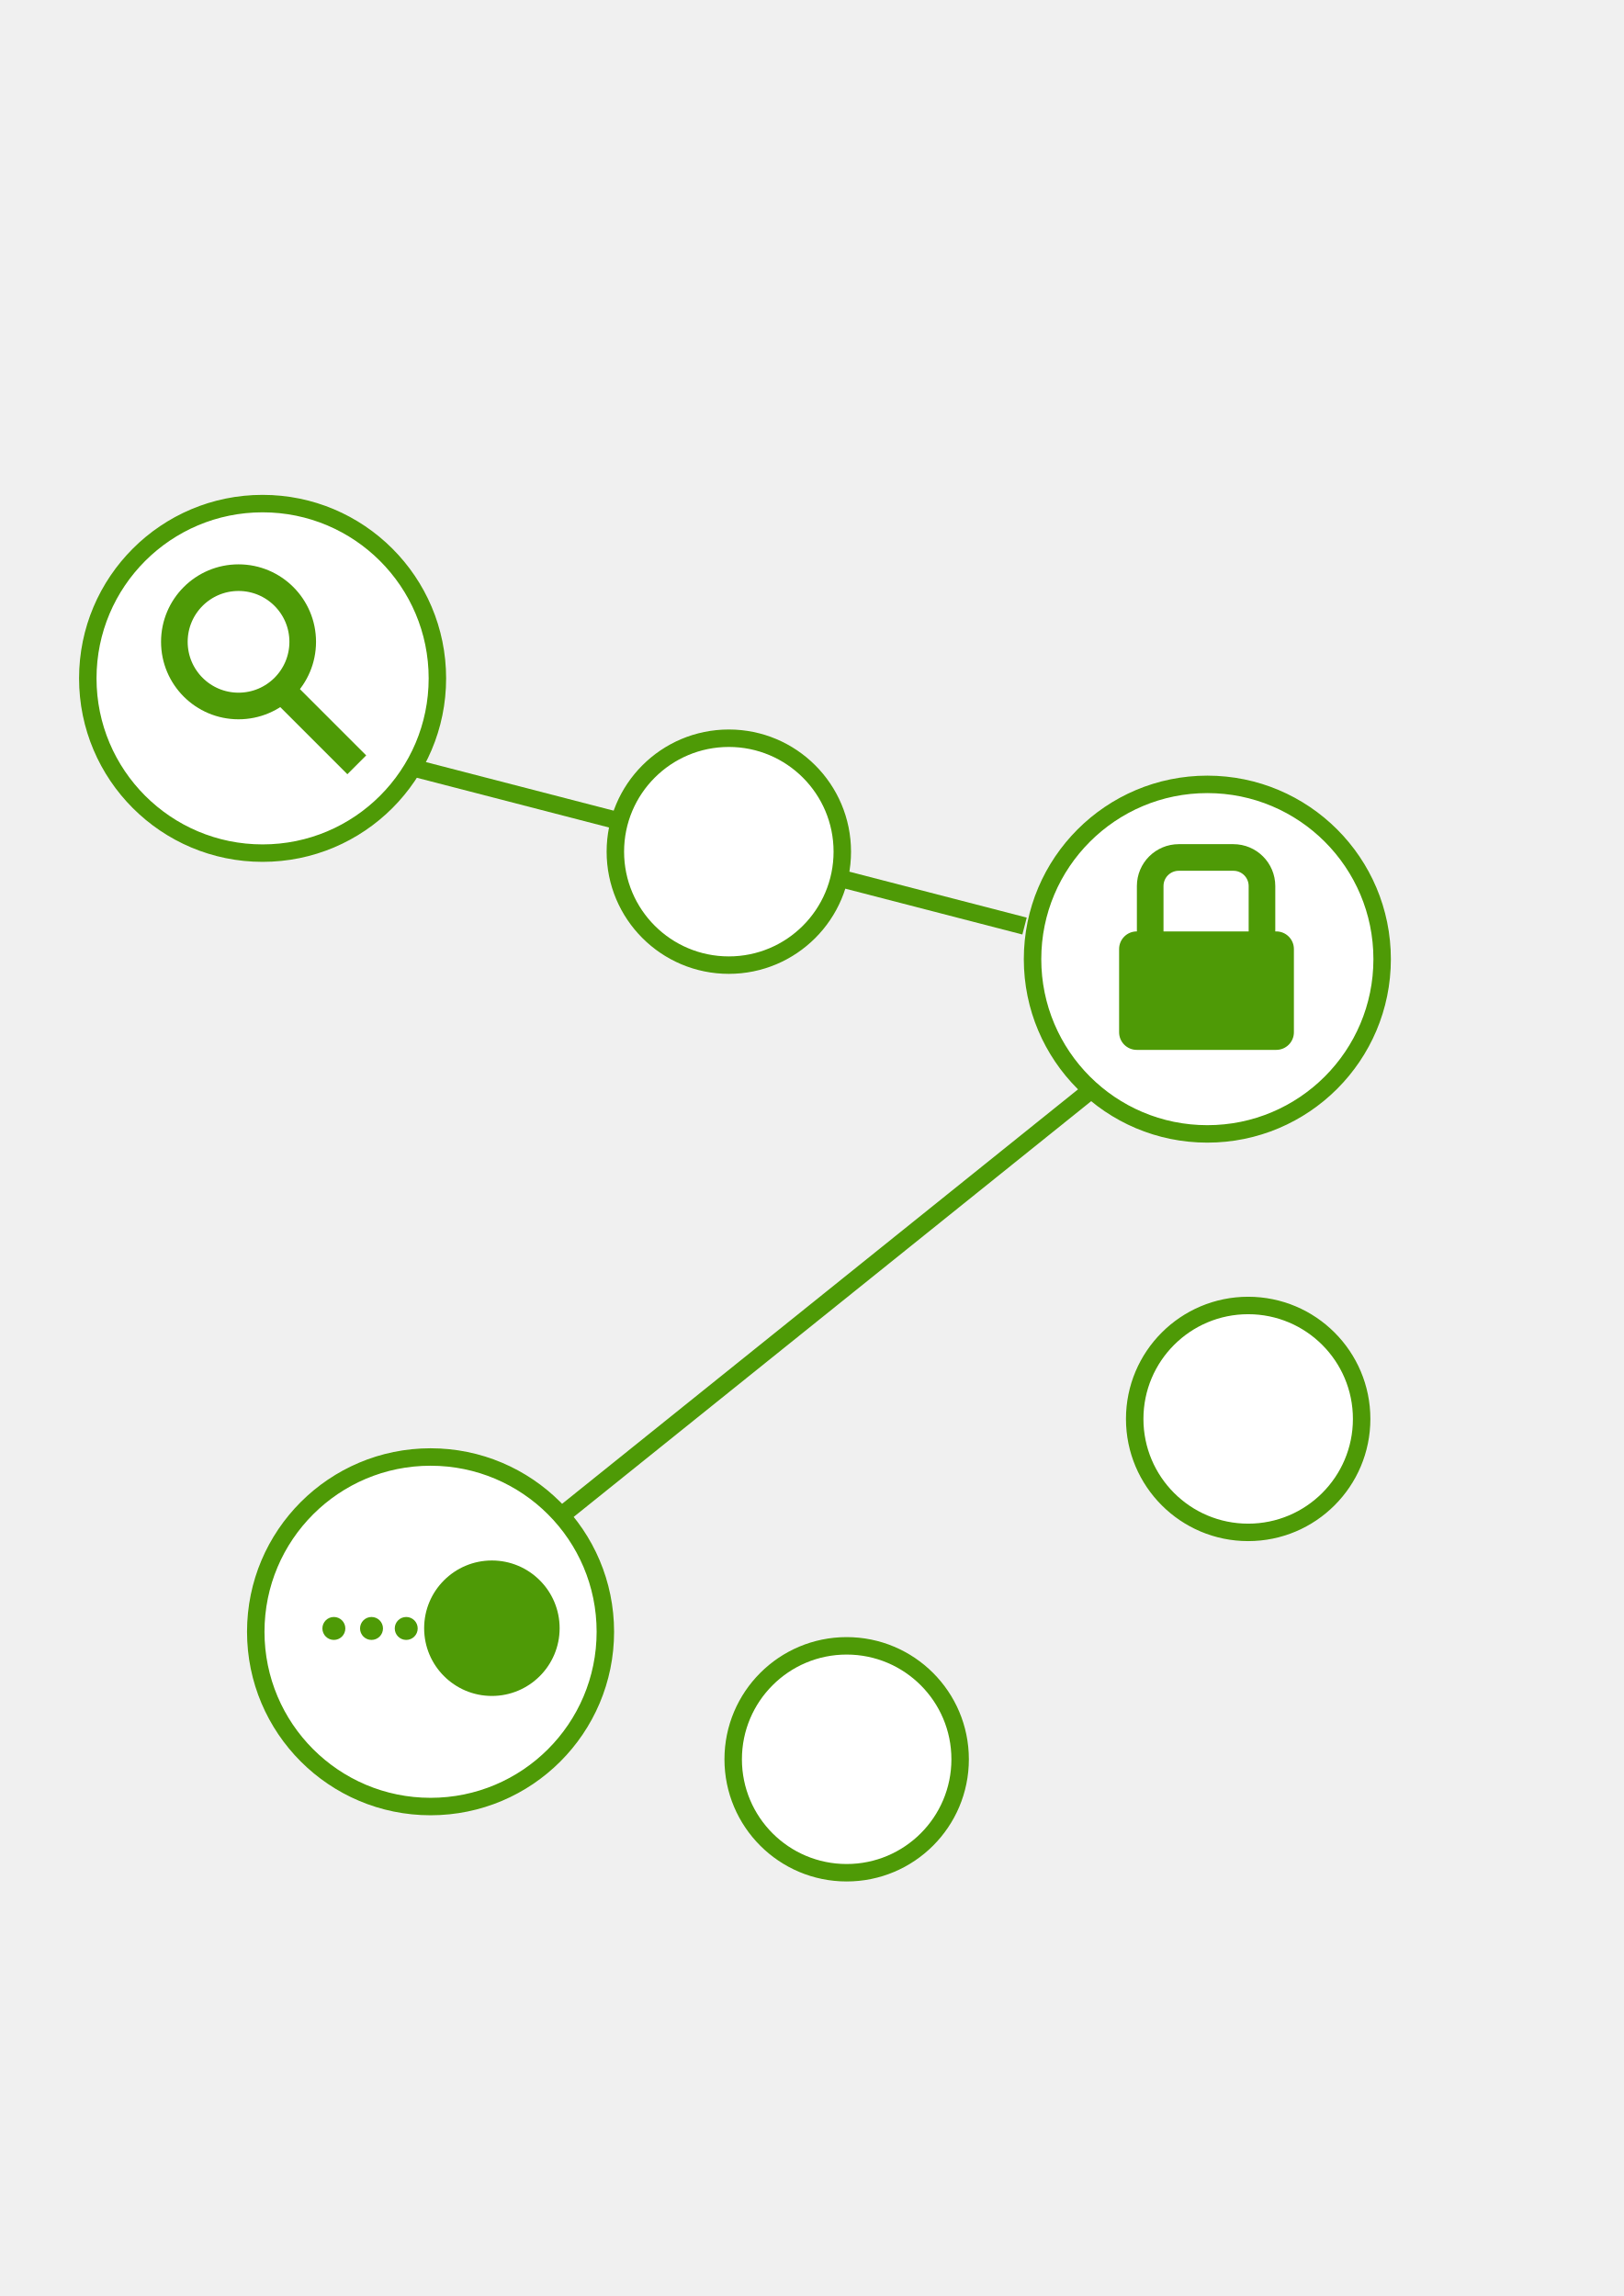
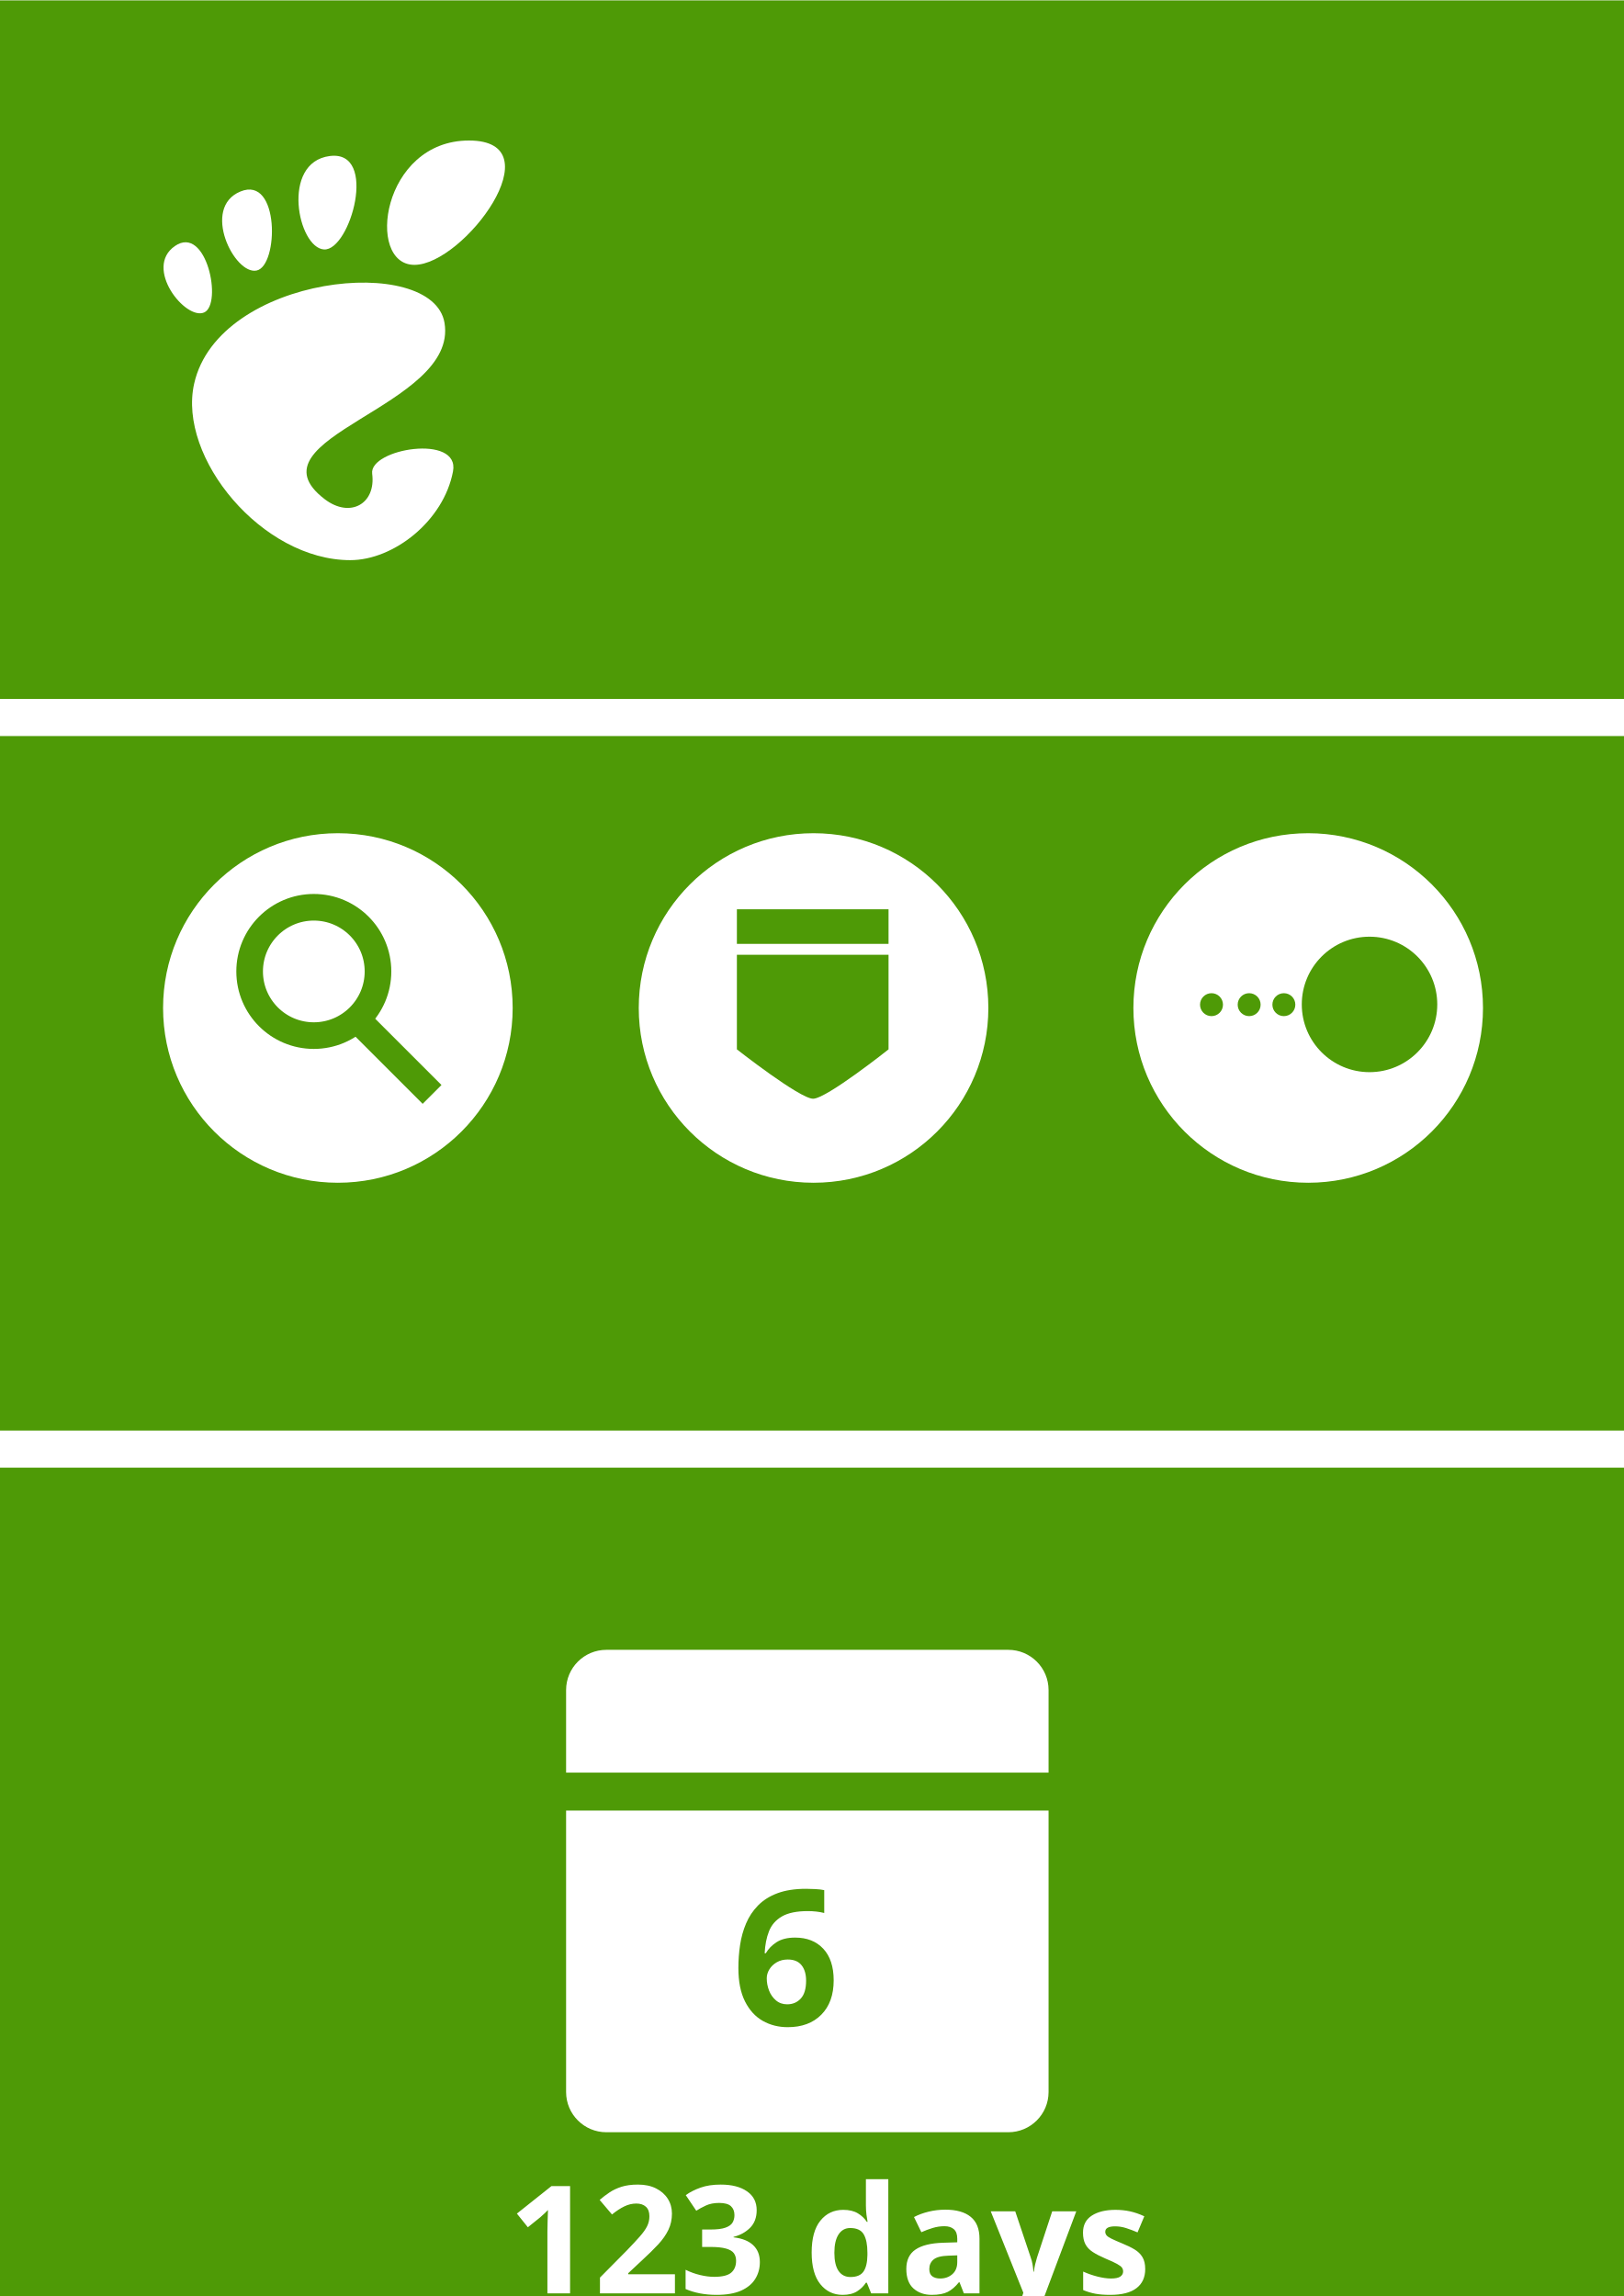
<svg xmlns="http://www.w3.org/2000/svg" width="744.094" height="1052.362" id="svg2" version="1.1">
  <defs id="defs4" />
  <g id="layer1">
    <rect style="fill:#ffffff;fill-opacity:1;stroke:none" id="rect8117" width="741.048" height="1056.418" x="1849.414" y="-2.641" rx="5.428" ry="7.1" />
    <path style="fill:#4e9a06;fill-opacity:1;stroke:none" d="m 1848,0.187 744.583,0 0,531.821 -744.583,0 z" id="rect8067" />
    <path style="fill:#ffffff;fill-opacity:1;stroke:none" id="path6207" d="m 177.787,298.788 a 52.528,52.528 0 1 1 -105.056,0 52.528,52.528 0 1 1 105.056,0 z" transform="matrix(1.525,0,0,1.525,1809.816,-57.28674)" />
    <path transform="matrix(1.525,0,0,1.525,2027.807,-57.28674)" style="fill:#ffffff;fill-opacity:1;stroke:none" id="path6207-0" d="m 177.787,298.788 a 52.528,52.528 0 1 1 -105.056,0 52.528,52.528 0 1 1 105.056,0 z" />
    <path transform="matrix(1.525,0,0,1.525,2254.485,-57.28674)" style="fill:#ffffff;fill-opacity:1;stroke:none" id="path6207-0-1" d="m 177.787,298.788 a 52.528,52.528 0 1 1 -105.056,0 52.528,52.528 0 1 1 105.056,0 z" />
    <path style="fill:none;stroke:#4e9a06;stroke-width:8.741;stroke-linejoin:round;stroke-miterlimit:4;stroke-opacity:1;stroke-dasharray:none" id="path6245" d="m 143.929,291.648 a 21.071,21.071 0 1 1 -42.143,0 21.071,21.071 0 1 1 42.143,0 z" transform="matrix(1.395763,0,0,1.395763,1818.333,-25.45388)" />
    <path style="fill:none;stroke:#4e9a06;stroke-width:12.2;stroke-linecap:butt;stroke-linejoin:miter;stroke-miterlimit:4;stroke-opacity:1;stroke-dasharray:none" d="m 2008.875,402.858 35.129,35.129" id="path7015" />
    <rect style="fill:#4e9a06;fill-opacity:1;stroke:none" id="rect7017" width="80.105" height="54.302" x="2178.389" y="385.657" rx="8.088" ry="8.088" />
    <rect style="fill:none;stroke:#4e9a06;stroke-width:12.2;stroke-miterlimit:4;stroke-opacity:1;stroke-dasharray:none" id="rect7021" width="51.221" height="62.004" x="2192.639" y="351.766" rx="13.094" ry="13.094" />
    <path style="fill:#4e9a06;fill-opacity:1;stroke:none" id="path7027" d="m 622.857,297.719 a 20.357,20.357 0 1 1 -40.714,0 20.357,20.357 0 1 1 40.714,0 z" transform="matrix(1.525,0,0,1.525,1554.798,-57.28674)" />
    <text xml:space="preserve" style="font-size:29.903px;font-style:normal;font-weight:normal;line-height:125%;letter-spacing:0px;word-spacing:0px;fill:#000000;fill-opacity:1;stroke:none;font-family:Sans" x="2010.9" y="742.062" id="text7089">
      <tspan id="tspan7091" x="2010.9" y="742.062">1234</tspan>
      <tspan x="2010.9" y="779.44" id="tspan7119">contributors</tspan>
    </text>
    <rect style="fill:#888a85;fill-opacity:1;stroke:none" id="rect7117" width="77" height="77" x="1924.929" y="712.906" rx="5.303" ry="5.303" />
    <text xml:space="preserve" style="font-size:29.903px;font-style:normal;font-weight:normal;line-height:125%;letter-spacing:0px;word-spacing:0px;fill:#000000;fill-opacity:1;stroke:none;font-family:Sans" x="2333.9" y="621.854" id="text7089-9">
      <tspan id="tspan7091-4" x="2333.9" y="621.854">123456</tspan>
      <tspan x="2333.9" y="659.232" id="tspan7119-4">commits</tspan>
    </text>
    <rect style="fill:#4e9a06;fill-opacity:1;stroke:none" id="rect7117-3" width="77" height="77" x="2247.929" y="592.698" rx="5.303" ry="5.303" />
    <text xml:space="preserve" style="font-size:29.903px;font-style:normal;font-weight:normal;line-height:125%;letter-spacing:0px;word-spacing:0px;fill:#000000;fill-opacity:1;stroke:none;font-family:Sans" x="2010.9" y="622.66" id="text7089-90">
      <tspan id="tspan7091-9" x="2010.9" y="622.66" style="font-size:29.903px;font-style:normal;font-variant:normal;font-weight:900;font-stretch:normal;text-align:start;line-height:125%;writing-mode:lr-tb;text-anchor:start;font-family:Source Sans Pro;-inkscape-font-specification:Source Sans Pro Heavy">123456789</tspan>
      <tspan x="2010.9" y="660.038" id="tspan7119-43" style="font-size:29.903px;font-style:normal;font-variant:normal;font-weight:900;font-stretch:normal;text-align:start;line-height:125%;writing-mode:lr-tb;text-anchor:start;font-family:Source Sans Pro;-inkscape-font-specification:Source Sans Pro Heavy">lines of code</tspan>
    </text>
    <text xml:space="preserve" style="font-size:29.903px;font-style:normal;font-weight:normal;line-height:125%;letter-spacing:0px;word-spacing:0px;fill:#000000;fill-opacity:1;stroke:none;font-family:Sans" x="2333.9" y="741.854" id="text7089-9-9">
      <tspan id="tspan7091-4-9" x="2333.9" y="741.854">123</tspan>
      <tspan x="2333.9" y="779.232" id="tspan7119-4-6">translations</tspan>
    </text>
    <text xml:space="preserve" style="font-size:29.903px;font-style:normal;font-weight:normal;line-height:125%;letter-spacing:0px;word-spacing:0px;fill:#000000;fill-opacity:1;stroke:none;font-family:Sans" x="2010.9" y="861.854" id="text7089-90-3">
      <tspan id="tspan7091-9-9" x="2010.9" y="861.854" style="font-size:29.903px;font-style:normal;font-variant:normal;font-weight:900;font-stretch:normal;text-align:start;line-height:125%;writing-mode:lr-tb;text-anchor:start;font-family:Source Sans Pro;-inkscape-font-specification:Source Sans Pro Heavy">12345</tspan>
      <tspan x="2010.9" y="899.232" id="tspan7119-43-0" style="font-size:29.903px;font-style:normal;font-variant:normal;font-weight:900;font-stretch:normal;text-align:start;line-height:125%;writing-mode:lr-tb;text-anchor:start;font-family:Source Sans Pro;-inkscape-font-specification:Source Sans Pro Heavy">bugs killed</tspan>
    </text>
    <text xml:space="preserve" style="font-size:29.903px;font-style:normal;font-weight:normal;line-height:125%;letter-spacing:0px;word-spacing:0px;fill:#000000;fill-opacity:1;stroke:none;font-family:Sans" x="2333.9" y="861.854" id="text7089-9-9-3">
      <tspan id="tspan7091-4-9-9" x="2333.9" y="861.854">123</tspan>
      <tspan x="2333.9" y="899.232" id="tspan7119-4-6-9">days</tspan>
    </text>
    <rect style="fill:#4e9a06;fill-opacity:1;stroke:none" id="rect7117-3-5-9" width="63.565" height="63.565" x="2254.646" y="834.466" rx="5.303" ry="5.303" />
    <path style="fill:#4e9a06;fill-opacity:1;stroke:none" id="path7292-5" d="m 557.554,296.553 a 3.447,3.447 0 1 1 -6.894,0 3.447,3.447 0 1 1 6.894,0 z" transform="matrix(1.525,0,0,1.525,1556.183,-55.39966)" />
    <path style="fill:#4e9a06;fill-opacity:1;stroke:none" id="path7292-5-8" d="m 557.554,296.553 a 3.447,3.447 0 1 1 -6.894,0 3.447,3.447 0 1 1 6.894,0 z" transform="matrix(1.525,0,0,1.525,1573.436,-55.39966)" />
    <path style="fill:#4e9a06;fill-opacity:1;stroke:none" id="path7292-5-8-1" d="m 557.554,296.553 a 3.447,3.447 0 1 1 -6.894,0 3.447,3.447 0 1 1 6.894,0 z" transform="matrix(1.525,0,0,1.525,1589.342,-55.39966)" />
    <path style="fill:none;stroke:#000000;stroke-width:10;stroke-linecap:round;stroke-linejoin:miter;stroke-miterlimit:4;stroke-opacity:1;stroke-dasharray:none" d="m 1838.7,1093.71 761.5,0" id="path7348" />
    <path style="fill:#ffffff;fill-opacity:1;stroke:#000000;stroke-width:14.228;stroke-miterlimit:4;stroke-opacity:1;stroke-dasharray:none" id="path7350" d="m 107.127,984.215 a 15.468,15.468 0 1 1 -30.936,0 15.468,15.468 0 1 1 30.936,0 z" transform="matrix(0.7028572,0,0,0.7028572,1860.435,401.8006)" />
    <path style="fill:#ffffff;fill-opacity:1;stroke:#000000;stroke-width:14.228;stroke-miterlimit:4;stroke-opacity:1;stroke-dasharray:none" id="path7350-6-6" d="m 107.127,984.215 a 15.468,15.468 0 1 1 -30.936,0 15.468,15.468 0 1 1 30.936,0 z" transform="matrix(0.7028572,0,0,0.7028572,1989.024,401.8006)" />
    <path style="fill:#ffffff;fill-opacity:1;stroke:#000000;stroke-width:14.228;stroke-miterlimit:4;stroke-opacity:1;stroke-dasharray:none" id="path7350-6-6-4" d="m 107.127,984.215 a 15.468,15.468 0 1 1 -30.936,0 15.468,15.468 0 1 1 30.936,0 z" transform="matrix(0.7028572,0,0,0.7028572,2069.024,401.8006)" />
    <path style="fill:#ffffff;fill-opacity:1;stroke:#000000;stroke-width:14.228;stroke-miterlimit:4;stroke-opacity:1;stroke-dasharray:none" id="path7350-6-6-4-4" d="m 107.127,984.215 a 15.468,15.468 0 1 1 -30.936,0 15.468,15.468 0 1 1 30.936,0 z" transform="matrix(0.7028572,0,0,0.7028572,2209.024,401.8006)" />
    <path style="fill:#ffffff;fill-opacity:1;stroke:#000000;stroke-width:14.228;stroke-miterlimit:4;stroke-opacity:1;stroke-dasharray:none" id="path7350-6-6-4-4-5" d="m 107.127,984.215 a 15.468,15.468 0 1 1 -30.936,0 15.468,15.468 0 1 1 30.936,0 z" transform="matrix(0.7028572,0,0,0.7028572,2329.024,401.8006)" />
    <path style="fill:#ffffff;fill-opacity:1;stroke:#000000;stroke-width:14.228;stroke-miterlimit:4;stroke-opacity:1;stroke-dasharray:none" id="path7350-6-6-4-4-5-2" d="m 107.127,984.215 a 15.468,15.468 0 1 1 -30.936,0 15.468,15.468 0 1 1 30.936,0 z" transform="matrix(0.7028572,0,0,0.7028572,2429.024,401.8006)" />
    <text xml:space="preserve" style="font-size:8.022px;font-style:normal;font-weight:normal;line-height:125%;letter-spacing:0px;word-spacing:0px;fill:#000000;fill-opacity:1;stroke:none;font-family:Sans" x="1915.438" y="1121.681" id="text7485">
      <tspan id="tspan7487" x="1915.438" y="1121.681">date</tspan>
    </text>
    <text xml:space="preserve" style="font-size:8.022px;font-style:normal;font-weight:normal;line-height:125%;letter-spacing:0px;word-spacing:0px;fill:#000000;fill-opacity:1;stroke:none;font-family:Sans" x="2043.438" y="1121.681" id="text7485-8">
      <tspan id="tspan7487-7" x="2043.438" y="1121.681">date</tspan>
    </text>
    <text xml:space="preserve" style="font-size:8.022px;font-style:normal;font-weight:normal;line-height:125%;letter-spacing:0px;word-spacing:0px;fill:#000000;fill-opacity:1;stroke:none;font-family:Sans" x="2123.438" y="1121.681" id="text7485-8-2">
      <tspan id="tspan7487-7-9" x="2123.438" y="1121.681">date</tspan>
    </text>
    <text xml:space="preserve" style="font-size:8.022px;font-style:normal;font-weight:normal;line-height:125%;letter-spacing:0px;word-spacing:0px;fill:#000000;fill-opacity:1;stroke:none;font-family:Sans" x="2263.438" y="1121.681" id="text7485-8-2-9">
      <tspan id="tspan7487-7-9-7" x="2263.438" y="1121.681">date</tspan>
    </text>
    <text xml:space="preserve" style="font-size:8.022px;font-style:normal;font-weight:normal;line-height:125%;letter-spacing:0px;word-spacing:0px;fill:#000000;fill-opacity:1;stroke:none;font-family:Sans" x="2383.438" y="1121.681" id="text7485-8-2-9-7">
      <tspan id="tspan7487-7-9-7-3" x="2383.438" y="1121.681">date</tspan>
    </text>
    <text xml:space="preserve" style="font-size:8.022px;font-style:normal;font-weight:normal;line-height:125%;letter-spacing:0px;word-spacing:0px;fill:#000000;fill-opacity:1;stroke:none;font-family:Sans" x="2483.438" y="1121.681" id="text7485-8-2-9-7-0">
      <tspan id="tspan7487-7-9-7-3-0" x="2483.438" y="1121.681">date</tspan>
    </text>
    <path style="fill:#4e9a06;fill-opacity:1;stroke:#4e9a06;stroke-width:10;stroke-linecap:round;stroke-linejoin:miter;stroke-miterlimit:4;stroke-opacity:1;stroke-dasharray:none" d="m 1930.083,603.254 66.334,0" id="path7923" />
    <path style="fill:#4e9a06;fill-opacity:1;stroke:#4e9a06;stroke-width:10;stroke-linecap:round;stroke-linejoin:miter;stroke-miterlimit:4;stroke-opacity:1;stroke-dasharray:none" d="m 1930.083,621.004 66.334,0" id="path7923-1" />
    <path style="fill:#4e9a06;fill-opacity:1;stroke:#4e9a06;stroke-width:10;stroke-linecap:round;stroke-linejoin:miter;stroke-miterlimit:4;stroke-opacity:1;stroke-dasharray:none" d="m 1930.083,640.254 66.334,0" id="path7923-1-2" />
    <path style="fill:#4e9a06;fill-opacity:1;stroke:#4e9a06;stroke-width:10;stroke-linecap:round;stroke-linejoin:miter;stroke-miterlimit:4;stroke-opacity:1;stroke-dasharray:none" d="m 1930.083,660.004 66.334,0" id="path7923-1-2-0" />
    <path style="fill:#4e9a06;fill-opacity:1;stroke:none" id="path7979" d="m 134.704,717.439 a 15.556,25.171 0 1 1 -31.113,0 15.556,25.171 0 1 1 31.113,0 z" transform="matrix(1,0,0,0.7857143,1843.05,308.0729)" />
    <path style="fill:none;stroke:#4e9a06;stroke-width:3;stroke-linecap:round;stroke-linejoin:miter;stroke-miterlimit:4;stroke-opacity:1;stroke-dasharray:none" d="m 1940.808,870.292 42.603,0" id="path7981" />
    <path style="fill:none;stroke:#4e9a06;stroke-width:3;stroke-linecap:round;stroke-linejoin:miter;stroke-miterlimit:4;stroke-opacity:1;stroke-dasharray:none" d="m 1943.909,888.492 36.401,-36.401" id="path7981-8" />
    <path style="fill:none;stroke:#555753;stroke-width:3;stroke-linecap:round;stroke-linejoin:miter;stroke-miterlimit:4;stroke-opacity:1;stroke-dasharray:none" d="m 1943.909,852.092 36.401,36.401" id="path7981-8-7" />
    <path style="fill:none;stroke:#4e9a06;stroke-width:8.818;stroke-linecap:round;stroke-linejoin:round;stroke-miterlimit:4;stroke-opacity:1;stroke-dasharray:none;stroke-dashoffset:0" id="path8037" d="m 149.25,717.112 a 33.25,33.25 0 1 1 -66.5,0 33.25,33.25 0 1 1 66.5,0 z" transform="matrix(1.020677,0,0,1.020677,1845.039,139.071)" />
    <path style="fill:none;stroke:#4e9a06;stroke-width:8;stroke-linecap:butt;stroke-linejoin:miter;stroke-miterlimit:4;stroke-opacity:1;stroke-dasharray:none" d="M 1940.277,845.897 1987.3,892.919" id="path8039" />
    <path style="fill:none;stroke:#ffffff;stroke-width:5;stroke-linecap:butt;stroke-linejoin:miter;stroke-miterlimit:4;stroke-opacity:1;stroke-dasharray:none" d="m 2244.51,853.145 83.792,0" id="path8061" />
    <text xml:space="preserve" style="font-size:24.911px;font-style:normal;font-weight:normal;line-height:125%;letter-spacing:0px;word-spacing:0px;fill:#ffffff;fill-opacity:1;stroke:none;font-family:Sans" x="2276.474" y="883.941" id="text8063">
      <tspan id="tspan8065" x="2276.474" y="883.941" style="font-weight:bold;fill:#ffffff;fill-opacity:1;-inkscape-font-specification:Sans Bold">6</tspan>
    </text>
    <flowRoot xml:space="preserve" id="flowRoot6199" style="font-size:40px;font-style:normal;font-weight:normal;line-height:125%;letter-spacing:0px;word-spacing:0px;fill:#ffffff;fill-opacity:1;stroke:none;font-family:Sans" transform="matrix(2.4236,0,0,2.4236,1766.225,-80.23202)">
      <flowRegion id="flowRegion6201">
        <rect id="rect6203" width="271.731" height="172.736" x="63.64" y="51.301" style="fill:#ffffff;fill-opacity:1" />
      </flowRegion>
      <flowPara id="flowPara6205" style="font-size:40px;font-style:normal;font-variant:normal;font-weight:900;font-stretch:normal;text-align:start;line-height:125%;writing-mode:lr-tb;text-anchor:start;fill:#ffffff;fill-opacity:1;font-family:Source Sans Pro;-inkscape-font-specification:Source Sans Pro Heavy">GNOME 3.8</flowPara>
      <flowPara style="font-size:40px;font-style:normal;font-variant:normal;font-weight:900;font-stretch:normal;text-align:start;line-height:125%;writing-mode:lr-tb;text-anchor:start;fill:#ffffff;fill-opacity:1;font-family:Source Sans Pro;-inkscape-font-specification:Source Sans Pro Heavy" id="flowPara8089">in numbers</flowPara>
    </flowRoot>
    <rect style="fill:#4e9a06;fill-opacity:1;stroke:none" id="rect8079" width="69.25" height="53.233" x="2252.25" y="714.809" rx="5.75" ry="5.75" />
    <path style="fill:#4e9a06;fill-opacity:1;stroke:none" d="m 2307.872,766.059 0,18.639 -24.25,-19.25 z" id="path8081" />
    <path style="fill:none;stroke:#ffffff;stroke-width:5;stroke-linecap:butt;stroke-linejoin:miter;stroke-miterlimit:4;stroke-opacity:1;stroke-dasharray:none" d="m 2239.737,630.406 92.277,0" id="path8085" />
    <path style="fill:#4e9a06;fill-opacity:1;stroke:#ffffff;stroke-width:5;stroke-linecap:round;stroke-linejoin:round;stroke-miterlimit:4;stroke-opacity:1;stroke-dasharray:none;stroke-dashoffset:0" id="path8087" d="m 452.725,478.545 a 10.253,10.253 0 1 1 -20.506,0 10.253,10.253 0 1 1 20.506,0 z" transform="translate(1844.995,152.5682)" />
-     <path style="fill:#ffffff;fill-opacity:1;stroke:#4e9a06;stroke-width:5.246;stroke-miterlimit:4;stroke-dasharray:none" id="path6207-7" d="m 177.787,298.788 a 52.528,52.528 0 1 1 -105.056,0 52.528,52.528 0 1 1 105.056,0 z" transform="matrix(1.525,0,0,1.525,-70.68205,-144.7281)" />
-     <path transform="matrix(1.525,0,0,1.525,362.2693,-16.03466)" style="fill:#ffffff;fill-opacity:1;stroke:#4e9a06;stroke-width:5.246;stroke-miterlimit:4;stroke-dasharray:none" id="path6207-0-7" d="m 177.787,298.788 a 52.528,52.528 0 1 1 -105.056,0 52.528,52.528 0 1 1 105.056,0 z" />
-     <path transform="matrix(1.525,0,0,1.525,6.291646,292.2639)" style="fill:#ffffff;fill-opacity:1;stroke:#4e9a06;stroke-width:5.246;stroke-miterlimit:4;stroke-dasharray:none" id="path6207-0-1-3" d="m 177.787,298.788 a 52.528,52.528 0 1 1 -105.056,0 52.528,52.528 0 1 1 105.056,0 z" />
-     <path style="fill:none;stroke:#4e9a06;stroke-width:8.741;stroke-linejoin:round;stroke-miterlimit:4;stroke-opacity:1;stroke-dasharray:none" id="path6245-7" d="m 143.929,291.648 a 21.071,21.071 0 1 1 -42.143,0 21.071,21.071 0 1 1 42.143,0 z" transform="matrix(1.395763,0,0,1.395763,-62.16495,-112.8952)" />
-     <path style="fill:none;stroke:#4e9a06;stroke-width:12.2;stroke-linecap:butt;stroke-linejoin:miter;stroke-miterlimit:4;stroke-opacity:1;stroke-dasharray:none" d="m 128.377,315.417 35.129,35.129" id="path7015-6" />
-     <rect style="fill:#4e9a06;fill-opacity:1;stroke:none" id="rect7017-7" width="80.105" height="54.302" x="512.852" y="426.909" rx="8.088" ry="8.088" />
-     <rect style="fill:none;stroke:#4e9a06;stroke-width:12.2;stroke-miterlimit:4;stroke-opacity:1;stroke-dasharray:none" id="rect7021-7" width="51.221" height="62.004" x="527.101" y="393.018" rx="13.094" ry="13.094" />
-     <path style="fill:#4e9a06;fill-opacity:1;stroke:none" id="path7027-8" d="m 622.857,297.719 a 20.357,20.357 0 1 1 -40.714,0 20.357,20.357 0 1 1 40.714,0 z" transform="matrix(1.525,0,0,1.525,-693.3956,292.2639)" />
-     <path style="fill:#4e9a06;fill-opacity:1;stroke:none" id="path7292-5-6" d="m 557.554,296.553 a 3.447,3.447 0 1 1 -6.894,0 3.447,3.447 0 1 1 6.894,0 z" transform="matrix(1.525,0,0,1.525,-692.0108,294.151)" />
-     <path style="fill:#4e9a06;fill-opacity:1;stroke:none" id="path7292-5-8-0" d="m 557.554,296.553 a 3.447,3.447 0 1 1 -6.894,0 3.447,3.447 0 1 1 6.894,0 z" transform="matrix(1.525,0,0,1.525,-674.7574,294.151)" />
-     <path style="fill:#4e9a06;fill-opacity:1;stroke:none" id="path7292-5-8-1-8" d="m 557.554,296.553 a 3.447,3.447 0 1 1 -6.894,0 3.447,3.447 0 1 1 6.894,0 z" transform="matrix(1.525,0,0,1.525,-658.8519,294.151)" />
-     <path style="fill:none;stroke:#4e9a06;stroke-width:8;stroke-linecap:butt;stroke-linejoin:miter;stroke-opacity:1;stroke-miterlimit:4;stroke-dasharray:none" d="M 190.919,352.326 469.519,424.451" id="path8167" />
-     <path style="fill:none;stroke:#4e9a06;stroke-width:8;stroke-linecap:butt;stroke-linejoin:miter;stroke-opacity:1;stroke-miterlimit:4;stroke-dasharray:none" d="M 502.046,497.99 257.387,694.566" id="path8169" />
-     <path style="fill:#ffffff;fill-opacity:1;stroke:#4e9a06;stroke-width:8;stroke-linecap:round;stroke-linejoin:round;stroke-miterlimit:4;stroke-opacity:1;stroke-dasharray:none;stroke-dashoffset:0" id="path8171" d="m 386,390.362 a 52,52 0 1 1 -104,0 52,52 0 1 1 104,0 z" />
-     <path transform="translate(238,260)" style="fill:#ffffff;fill-opacity:1;stroke:#4e9a06;stroke-width:8;stroke-linecap:round;stroke-linejoin:round;stroke-miterlimit:4;stroke-opacity:1;stroke-dasharray:none;stroke-dashoffset:0" id="path8171-1" d="m 386,390.362 a 52,52 0 1 1 -104,0 52,52 0 1 1 104,0 z" />
-     <path transform="translate(54,416)" style="fill:#ffffff;fill-opacity:1;stroke:#4e9a06;stroke-width:8;stroke-linecap:round;stroke-linejoin:round;stroke-miterlimit:4;stroke-opacity:1;stroke-dasharray:none;stroke-dashoffset:0" id="path8171-1-0" d="m 386,390.362 a 52,52 0 1 1 -104,0 52,52 0 1 1 104,0 z" />
+     <path style="fill:#ffffff;fill-opacity:1;stroke:#4e9a06;stroke-width:5.246;stroke-miterlimit:4;stroke-dasharray:none" id="path6207-7" d="m 177.787,298.788 a 52.528,52.528 0 1 1 -105.056,0 52.528,52.528 0 1 1 105.056,0 z" transform="matrix(1.525,0,0,1.525,-1258.621,-144.7281)" />
+     <path transform="matrix(1.525,0,0,1.525,-825.6701,-16.03466)" style="fill:#ffffff;fill-opacity:1;stroke:#4e9a06;stroke-width:5.246;stroke-miterlimit:4;stroke-dasharray:none" id="path6207-0-7" d="m 177.787,298.788 a 52.528,52.528 0 1 1 -105.056,0 52.528,52.528 0 1 1 105.056,0 z" />
+     <path transform="matrix(1.525,0,0,1.525,-1181.648,292.2639)" style="fill:#ffffff;fill-opacity:1;stroke:#4e9a06;stroke-width:5.246;stroke-miterlimit:4;stroke-dasharray:none" id="path6207-0-1-3" d="m 177.787,298.788 a 52.528,52.528 0 1 1 -105.056,0 52.528,52.528 0 1 1 105.056,0 z" />
+     <path style="fill:none;stroke:#4e9a06;stroke-width:8.741;stroke-linejoin:round;stroke-miterlimit:4;stroke-opacity:1;stroke-dasharray:none" id="path6245-7" d="m 143.929,291.648 a 21.071,21.071 0 1 1 -42.143,0 21.071,21.071 0 1 1 42.143,0 z" transform="matrix(1.395763,0,0,1.395763,-1250.104,-112.8952)" />
+     <path style="fill:none;stroke:#4e9a06;stroke-width:12.2;stroke-linecap:butt;stroke-linejoin:miter;stroke-miterlimit:4;stroke-opacity:1;stroke-dasharray:none" d="m -1059.562,315.417 35.129,35.129" id="path7015-6" />
+     <rect style="fill:#4e9a06;fill-opacity:1;stroke:none" id="rect7017-7" width="80.105" height="54.302" x="-675.088" y="426.909" rx="8.088" ry="8.088" />
+     <rect style="fill:none;stroke:#4e9a06;stroke-width:12.2;stroke-miterlimit:4;stroke-opacity:1;stroke-dasharray:none" id="rect7021-7" width="51.221" height="62.004" x="-660.839" y="393.018" rx="13.094" ry="13.094" />
+     <path style="fill:#4e9a06;fill-opacity:1;stroke:none" id="path7027-8" d="m 622.857,297.719 a 20.357,20.357 0 1 1 -40.714,0 20.357,20.357 0 1 1 40.714,0 z" transform="matrix(1.525,0,0,1.525,-1881.335,292.2639)" />
+     <path style="fill:#4e9a06;fill-opacity:1;stroke:none" id="path7292-5-6" d="m 557.554,296.553 a 3.447,3.447 0 1 1 -6.894,0 3.447,3.447 0 1 1 6.894,0 z" transform="matrix(1.525,0,0,1.525,-1879.95,294.151)" />
+     <path style="fill:#4e9a06;fill-opacity:1;stroke:none" id="path7292-5-8-0" d="m 557.554,296.553 a 3.447,3.447 0 1 1 -6.894,0 3.447,3.447 0 1 1 6.894,0 z" transform="matrix(1.525,0,0,1.525,-1862.697,294.151)" />
+     <path style="fill:#4e9a06;fill-opacity:1;stroke:none" id="path7292-5-8-1-8" d="m 557.554,296.553 a 3.447,3.447 0 1 1 -6.894,0 3.447,3.447 0 1 1 6.894,0 z" transform="matrix(1.525,0,0,1.525,-1846.791,294.151)" />
+     <path style="fill:none;stroke:#4e9a06;stroke-width:8;stroke-linecap:butt;stroke-linejoin:miter;stroke-miterlimit:4;stroke-opacity:1;stroke-dasharray:none" d="m -997.021,352.326 278.6,72.125" id="path8167" />
+     <path style="fill:none;stroke:#4e9a06;stroke-width:8;stroke-linecap:butt;stroke-linejoin:miter;stroke-miterlimit:4;stroke-opacity:1;stroke-dasharray:none" d="M -685.894,497.99 -930.553,694.566" id="path8169" />
+     <path style="fill:#ffffff;fill-opacity:1;stroke:#4e9a06;stroke-width:8;stroke-linecap:round;stroke-linejoin:round;stroke-miterlimit:4;stroke-opacity:1;stroke-dasharray:none;stroke-dashoffset:0" id="path8171" d="m 386,390.362 a 52,52 0 1 1 -104,0 52,52 0 1 1 104,0 z" transform="translate(-1187.939,0)" />
+     <path transform="translate(-949.9394,260)" style="fill:#ffffff;fill-opacity:1;stroke:#4e9a06;stroke-width:8;stroke-linecap:round;stroke-linejoin:round;stroke-miterlimit:4;stroke-opacity:1;stroke-dasharray:none;stroke-dashoffset:0" id="path8171-1" d="m 386,390.362 a 52,52 0 1 1 -104,0 52,52 0 1 1 104,0 z" />
+     <path transform="translate(-1133.939,416)" style="fill:#ffffff;fill-opacity:1;stroke:#4e9a06;stroke-width:8;stroke-linecap:round;stroke-linejoin:round;stroke-miterlimit:4;stroke-opacity:1;stroke-dasharray:none;stroke-dashoffset:0" id="path8171-1-0" d="m 386,390.362 a 52,52 0 1 1 -104,0 52,52 0 1 1 104,0 z" />
+     <path style="fill:#4e9a06;fill-opacity:1;stroke:none" d="m -1.0021105e-6,0.187 745.584,0 0,2769.642 -745.584,0 z" id="rect8067-7" />
+     <path style="fill:#ffffff;fill-opacity:1;stroke:none" id="path6207-9" d="m 177.787,298.788 a 52.528,52.528 0 1 1 -105.056,0 52.528,52.528 0 1 1 105.056,0 z" transform="matrix(1.525,0,0,1.525,-36.1838,6.35286)" />
+     <path transform="matrix(1.525,0,0,1.525,181.8071,6.35286)" style="fill:#ffffff;fill-opacity:1;stroke:none" id="path6207-0-5" d="m 177.787,298.788 a 52.528,52.528 0 1 1 -105.056,0 52.528,52.528 0 1 1 105.056,0 z" />
+     <path transform="matrix(1.525,0,0,1.525,408.4854,6.35286)" style="fill:#ffffff;fill-opacity:1;stroke:none" id="path6207-0-1-9" d="m 177.787,298.788 a 52.528,52.528 0 1 1 -105.056,0 52.528,52.528 0 1 1 105.056,0 z" />
+     <path style="fill:none;stroke:#4e9a06;stroke-width:8.741;stroke-linejoin:round;stroke-miterlimit:4;stroke-opacity:1;stroke-dasharray:none" id="path6245-9" d="m 143.929,291.648 a 21.071,21.071 0 1 1 -42.143,0 21.071,21.071 0 1 1 42.143,0 z" transform="matrix(1.395763,0,0,1.395763,-27.6667,38.18572)" />
+     <path style="fill:none;stroke:#4e9a06;stroke-width:12.2;stroke-linecap:butt;stroke-linejoin:miter;stroke-miterlimit:4;stroke-opacity:1;stroke-dasharray:none" d="m 162.875,466.498 35.129,35.129" id="path7015-2" />
+     <path style="fill:#4e9a06;fill-opacity:1;stroke:none" d="m 337.693,416.769 69.499,0 0,64.201 c 0,0 -28.459,22.627 -34.573,22.627 -6.114,0 -34.926,-22.627 -34.926,-22.627 z" id="rect7017-71" />
+     <path style="fill:#4e9a06;fill-opacity:1;stroke:none" id="path7027-2" d="m 622.857,297.719 a 20.357,20.357 0 1 1 -40.714,0 20.357,20.357 0 1 1 40.714,0 z" transform="matrix(1.525,0,0,1.525,-291.2018,6.35286)" />
+     <path style="fill:#4e9a06;fill-opacity:1;stroke:none" id="path7292-5-0" d="m 557.554,296.553 a 3.447,3.447 0 1 1 -6.894,0 3.447,3.447 0 1 1 6.894,0 z" transform="matrix(1.525,0,0,1.525,-289.817,8.23994)" />
+     <path style="fill:#4e9a06;fill-opacity:1;stroke:none" id="path7292-5-8-2" d="m 557.554,296.553 a 3.447,3.447 0 1 1 -6.894,0 3.447,3.447 0 1 1 6.894,0 z" transform="matrix(1.525,0,0,1.525,-272.5636,8.23994)" />
+     <path style="fill:#4e9a06;fill-opacity:1;stroke:none" id="path7292-5-8-1-5" d="m 557.554,296.553 a 3.447,3.447 0 1 1 -6.894,0 3.447,3.447 0 1 1 6.894,0 z" transform="matrix(1.525,0,0,1.525,-256.6581,8.23994)" />
+     <flowRoot xml:space="preserve" id="flowRoot6199-3" style="font-size:40px;font-style:normal;font-weight:normal;line-height:125%;letter-spacing:0px;word-spacing:0px;fill:#ffffff;fill-opacity:1;stroke:none;font-family:Sans" transform="matrix(2.174685,0,0,2.174685,128.9065,-20.37423)">
+       <flowRegion id="flowRegion6201-0">
+         <rect id="rect6203-6" width="271.731" height="172.736" x="63.64" y="51.301" style="fill:#ffffff;fill-opacity:1" />
+       </flowRegion>
+       <flowPara id="flowPara6205-5" style="font-size:40px;font-style:normal;font-variant:normal;font-weight:900;font-stretch:normal;text-align:start;line-height:100%;writing-mode:lr-tb;text-anchor:start;fill:#ffffff;fill-opacity:1;font-family:Source Sans Pro;-inkscape-font-specification:Source Sans Pro Heavy">GNOME 3.8</flowPara>
+       <flowPara style="font-size:40px;font-style:normal;font-variant:normal;font-weight:900;font-stretch:normal;text-align:start;line-height:100%;writing-mode:lr-tb;text-anchor:start;fill:#ffffff;fill-opacity:1;font-family:Source Sans Pro;-inkscape-font-specification:Source Sans Pro Heavy" id="flowPara8089-5">in numbers</flowPara>
+     </flowRoot>
+     <g style="fill:#000000;fill-opacity:1" transform="matrix(0.5097527,0,0,0.5097527,406.6665,-19.67526)" id="g3976">
+       <g style="fill:#ffffff;fill-opacity:1;fill-rule:nonzero;stroke:none" transform="matrix(3.190546,0,0,3.190546,-650.7535,164.9421)" id="g3771">
+         <g id="g3773" style="fill:#ffffff;fill-opacity:1">
+           <path id="path3775" d="M 86.068,0 C 61.466,0 56.851,35.041 70.691,35.041 84.529,35.041 110.671,0 86.068,0 z" style="fill:#ffffff;fill-opacity:1" />
+           <path id="path3777" d="M 45.217,30.699 C 52.586,31.149 60.671,2.577 46.821,4.374 32.976,6.171 37.845,30.249 45.217,30.699 z" style="fill:#ffffff;fill-opacity:1" />
+           <path id="path3779" d="M 11.445,48.453 C 16.686,46.146 12.12,23.581 3.208,29.735 -5.7,35.89 6.204,50.759 11.445,48.453 z" style="fill:#ffffff;fill-opacity:1" />
+           <path id="path3781" d="M 26.212,36.642 C 32.451,35.37 32.793,9.778 21.667,14.369 10.539,18.961 19.978,37.916 26.212,36.642 l 0,0 z" style="fill:#ffffff;fill-opacity:1" />
+           <path d="m 58.791,93.913 c 1.107,8.454 -6.202,12.629 -13.36,7.179 C 22.644,83.743 83.16,75.088 79.171,51.386 75.86,31.712 15.495,37.769 8.621,68.553 3.968,89.374 27.774,118.26 52.614,118.26 c 12.22,0 26.315,-11.034 28.952,-25.012 C 83.58,82.589 57.867,86.86 58.791,93.913 l 0,0 z" id="path3783" style="fill:#ffffff;fill-opacity:1" />
+         </g>
+       </g>
+     </g>
+     <rect style="fill:#ffffff;fill-opacity:1;stroke:none" id="rect8331" width="773" height="17" x="-15" y="320.362" />
+     <text xml:space="preserve" style="font-size:68.853px;font-style:normal;font-weight:normal;line-height:125%;letter-spacing:0px;word-spacing:0px;fill:#ffffff;fill-opacity:1;stroke:none;font-family:Sans" x="301.917" y="1612.34" id="text7089-90-6">
+       <tspan id="tspan7091-9-4" x="301.917" y="1612.34" style="font-size:68.853px;font-style:normal;font-variant:normal;font-weight:900;font-stretch:normal;text-align:start;line-height:125%;writing-mode:lr-tb;text-anchor:start;fill:#ffffff;fill-opacity:1;font-family:Source Sans Pro;-inkscape-font-specification:Source Sans Pro Heavy">123456789</tspan>
+       <tspan x="301.917" y="1698.406" id="tspan7119-43-6" style="font-size:68.853px;font-style:normal;font-variant:normal;font-weight:900;font-stretch:normal;text-align:start;line-height:125%;writing-mode:lr-tb;text-anchor:start;fill:#ffffff;fill-opacity:1;font-family:Source Sans Pro;-inkscape-font-specification:Source Sans Pro Heavy">lines of code</tspan>
+     </text>
+     <path style="fill:#4e9a06;fill-opacity:1;stroke:#ffffff;stroke-width:23.026;stroke-linecap:round;stroke-linejoin:miter;stroke-miterlimit:4;stroke-opacity:1;stroke-dasharray:none" d="m 70.832,1567.657 152.738,0" id="path7923-6" />
+     <path style="fill:#4e9a06;fill-opacity:1;stroke:#ffffff;stroke-width:23.026;stroke-linecap:round;stroke-linejoin:miter;stroke-miterlimit:4;stroke-opacity:1;stroke-dasharray:none" d="m 70.832,1608.528 152.738,0" id="path7923-1-5" />
+     <path style="fill:#4e9a06;fill-opacity:1;stroke:#ffffff;stroke-width:23.026;stroke-linecap:round;stroke-linejoin:miter;stroke-miterlimit:4;stroke-opacity:1;stroke-dasharray:none" d="m 70.832,1652.852 152.738,0" id="path7923-1-2-8" />
+     <path style="fill:#4e9a06;fill-opacity:1;stroke:#ffffff;stroke-width:23.026;stroke-linecap:round;stroke-linejoin:miter;stroke-miterlimit:4;stroke-opacity:1;stroke-dasharray:none" d="m 70.832,1698.328 152.738,0" id="path7923-1-2-0-5" />
+     <rect style="fill:#ffffff;fill-opacity:1;stroke:none" id="rect8331-7" width="773" height="17" x="-15" y="1113.901" />
+     <path style="fill:none;stroke:#ffffff;stroke-width:14.941;stroke-linecap:round;stroke-linejoin:miter;stroke-miterlimit:4;stroke-opacity:1;stroke-dasharray:none" d="m -11.443,2024.737 779.073,0" id="path7348-9" />
+     <path style="fill:#4e9a06;fill-opacity:1;stroke:#ffffff;stroke-width:14.228;stroke-miterlimit:4;stroke-opacity:1;stroke-dasharray:none" id="path7350-2" d="m 107.127,984.215 a 15.468,15.468 0 1 1 -30.936,0 15.468,15.468 0 1 1 30.936,0 z" transform="matrix(1.533713,0,0,1.533713,-56.05512,514.9125)" />
+     <path style="fill:#4e9a06;fill-opacity:1;stroke:#ffffff;stroke-width:14.228;stroke-miterlimit:4;stroke-opacity:1;stroke-dasharray:none" id="path7350-6-6-9" d="m 107.127,984.215 a 15.468,15.468 0 1 1 -30.936,0 15.468,15.468 0 1 1 30.936,0 z" transform="matrix(1.533713,0,0,1.533713,79.18584,514.9125)" />
+     <path style="fill:#4e9a06;fill-opacity:1;stroke:#ffffff;stroke-width:14.228;stroke-miterlimit:4;stroke-opacity:1;stroke-dasharray:none" id="path7350-6-6-4-5" d="m 107.127,984.215 a 15.468,15.468 0 1 1 -30.936,0 15.468,15.468 0 1 1 30.936,0 z" transform="matrix(1.533713,0,0,1.533713,232.5416,514.9125)" />
+     <path style="fill:#4e9a06;fill-opacity:1;stroke:#ffffff;stroke-width:14.228;stroke-miterlimit:4;stroke-opacity:1;stroke-dasharray:none" id="path7350-6-6-4-4-1" d="m 107.127,984.215 a 15.468,15.468 0 1 1 -30.936,0 15.468,15.468 0 1 1 30.936,0 z" transform="matrix(1.533713,0,0,1.533713,399.2505,514.9125)" />
+     <path style="fill:#4e9a06;fill-opacity:1;stroke:#ffffff;stroke-width:14.228;stroke-miterlimit:4;stroke-opacity:1;stroke-dasharray:none" id="path7350-6-6-4-4-5-0" d="m 107.127,984.215 a 15.468,15.468 0 1 1 -30.936,0 15.468,15.468 0 1 1 30.936,0 z" transform="matrix(1.533713,0,0,1.533713,535.104,514.9125)" />
+     <rect style="fill:#ffffff;fill-opacity:1;stroke:none" id="rect8331-7-0" width="773" height="17" x="-15" y="1793.901" />
+     <text xml:space="preserve" style="font-size:68.853px;font-style:normal;font-weight:normal;line-height:125%;letter-spacing:0px;word-spacing:0px;fill:#ffffff;fill-opacity:1;stroke:none;font-family:Sans" x="108.811" y="1928.694" id="text7089-90-6-4">
+       <tspan x="108.811" y="1928.694" id="tspan7119-43-6-6" style="font-size:68.853px;font-style:normal;font-variant:normal;font-weight:900;font-stretch:normal;text-align:start;line-height:125%;writing-mode:lr-tb;text-anchor:start;fill:#ffffff;fill-opacity:1;font-family:Source Sans Pro;-inkscape-font-specification:Source Sans Pro Heavy">123456 commits</tspan>
+     </text>
+     <rect style="fill:#ffffff;fill-opacity:1;stroke:none" id="rect8331-7-0-3" width="773" height="17" x="-15" y="2133.901" />
+     <rect style="fill:#ffffff;fill-opacity:1;stroke:none" id="rect8079-4" width="152.429" height="117.174" x="522.202" y="2239.054" rx="12.657" ry="12.657" />
+     <path style="fill:#ffffff;fill-opacity:1;stroke:none" d="m 644.634,2351.863 0,41.027 -53.378,-42.372 z" id="path8081-1" />
+     <text xml:space="preserve" style="font-size:61.239px;font-style:normal;font-weight:normal;line-height:125%;letter-spacing:0px;word-spacing:0px;fill:#ffffff;fill-opacity:1;stroke:none;font-family:Sans" x="66.256" y="2281.953" id="text7089-90-6-4-5">
+       <tspan x="66.256" y="2281.953" id="tspan7119-43-6-6-4" style="font-size:61.239px;font-style:normal;font-variant:normal;font-weight:900;font-stretch:normal;text-align:start;line-height:125%;writing-mode:lr-tb;text-anchor:start;fill:#ffffff;fill-opacity:1;font-family:Source Sans Pro;-inkscape-font-specification:Source Sans Pro Heavy">translated into</tspan>
+       <tspan x="66.256" y="2358.502" style="font-size:61.239px;font-style:normal;font-variant:normal;font-weight:900;font-stretch:normal;text-align:start;line-height:125%;writing-mode:lr-tb;text-anchor:start;fill:#ffffff;fill-opacity:1;font-family:Source Sans Pro;-inkscape-font-specification:Source Sans Pro Heavy" id="tspan8659">123 languages</tspan>
+     </text>
+     <rect style="fill:#ffffff;fill-opacity:1;stroke:#ffffff;stroke-width:3;stroke-linejoin:round;stroke-miterlimit:4;stroke-opacity:1;stroke-dasharray:none" id="rect8662" width="81" height="2" x="334.5" y="434.112" />
+     <text xml:space="preserve" style="font-size:61.809px;font-style:normal;font-weight:normal;line-height:125%;letter-spacing:0px;word-spacing:0px;fill:#ffffff;fill-opacity:1;stroke:none;font-family:Sans" x="245.137" y="2586.145" id="text7089-90-3-3">
+       <tspan id="tspan7091-9-9-5" x="245.137" y="2586.145" style="font-size:61.809px;font-style:normal;font-variant:normal;font-weight:900;font-stretch:normal;text-align:start;line-height:125%;writing-mode:lr-tb;text-anchor:start;fill:#ffffff;fill-opacity:1;font-family:Source Sans Pro;-inkscape-font-specification:Source Sans Pro Heavy">12345</tspan>
+       <tspan x="245.137" y="2663.406" id="tspan7119-43-0-1" style="font-size:61.809px;font-style:normal;font-variant:normal;font-weight:900;font-stretch:normal;text-align:start;line-height:125%;writing-mode:lr-tb;text-anchor:start;fill:#ffffff;fill-opacity:1;font-family:Source Sans Pro;-inkscape-font-specification:Source Sans Pro Heavy">bugs killed</tspan>
+     </text>
+     <path style="fill:#ffffff;fill-opacity:1;stroke:none" id="path7979-6" d="m 134.704,717.439 a 15.556,25.171 0 1 1 -31.113,0 15.556,25.171 0 1 1 31.113,0 z" transform="matrix(2.066984,0,0,1.624059,-101.8053,1441.489)" />
+     <path style="fill:none;stroke:#ffffff;stroke-width:6.201;stroke-linecap:round;stroke-linejoin:miter;stroke-miterlimit:4;stroke-opacity:1;stroke-dasharray:none" d="m 100.258,2603.588 88.06,0" id="path7981-7" />
+     <path style="fill:none;stroke:#ffffff;stroke-width:6.201;stroke-linecap:round;stroke-linejoin:miter;stroke-miterlimit:4;stroke-opacity:1;stroke-dasharray:none" d="m 106.668,2641.207 75.239,-75.24" id="path7981-8-3" />
+     <path style="fill:none;stroke:#555753;stroke-width:6.201;stroke-linecap:round;stroke-linejoin:miter;stroke-miterlimit:4;stroke-opacity:1;stroke-dasharray:none" d="m 106.668,2565.968 75.239,75.24" id="path7981-8-7-9" />
+     <path style="fill:none;stroke:#ffffff;stroke-width:8.818;stroke-linecap:round;stroke-linejoin:round;stroke-miterlimit:4;stroke-opacity:1;stroke-dasharray:none;stroke-dashoffset:0" id="path8037-8" d="m 149.25,717.112 a 33.25,33.25 0 1 1 -66.5,0 33.25,33.25 0 1 1 66.5,0 z" transform="matrix(2.109722,0,0,2.109722,-97.69472,1092.165)" />
+     <path style="fill:none;stroke:#ffffff;stroke-width:16.536;stroke-linecap:butt;stroke-linejoin:miter;stroke-miterlimit:4;stroke-opacity:1;stroke-dasharray:none" d="m 99.162,2553.163 97.195,97.195" id="path8039-5" />
+     <rect style="fill:#ffffff;fill-opacity:1;stroke:none" id="rect8331-7-0-3-2" width="773" height="17" x="-15" y="2466.242" />
+     <rect style="fill:#ffffff;fill-opacity:1;stroke:none" id="rect7117-3-5-9-3" width="221.106" height="221.106" x="259.423" y="756.196" rx="18.447" ry="18.447" />
+     <path style="fill:none;stroke:#4e9a06;stroke-width:17.392;stroke-linecap:butt;stroke-linejoin:miter;stroke-miterlimit:4;stroke-opacity:1;stroke-dasharray:none" d="m 224.165,821.169 291.464,0" id="path8061-7" />
+     <text xml:space="preserve" style="font-size:86.652px;font-style:normal;font-weight:normal;line-height:125%;letter-spacing:0px;word-spacing:0px;fill:#4e9a06;fill-opacity:1;stroke:none;font-family:Sans" x="335.348" y="928.29" id="text8063-1">
+       <tspan id="tspan8065-5" x="335.348" y="928.29" style="font-weight:bold;fill:#4e9a06;fill-opacity:1;-inkscape-font-specification:Sans Bold">6</tspan>
+     </text>
+     <rect style="fill:#ffffff;fill-opacity:1;stroke:none" id="rect8331-7-6" width="773" height="17" x="-15" y="655.696" />
+     <text xml:space="preserve" style="font-size:68.853px;font-style:normal;font-weight:normal;line-height:125%;letter-spacing:0px;word-spacing:0px;fill:#ffffff;fill-opacity:1;stroke:none;font-family:Sans" x="232.811" y="1051.155" id="text7089-90-6-7">
+       <tspan x="232.811" y="1051.155" id="tspan7119-43-6-2" style="font-size:68.853px;font-style:normal;font-variant:normal;font-weight:900;font-stretch:normal;text-align:start;line-height:125%;writing-mode:lr-tb;text-anchor:start;fill:#ffffff;fill-opacity:1;font-family:Source Sans Pro;-inkscape-font-specification:Source Sans Pro Heavy">123 days</tspan>
+     </text>
+     <rect style="fill:#ffffff;fill-opacity:1;stroke:none" id="rect8331-7-1" width="773" height="17" x="-15" y="1433.901" />
+     <path style="fill:#ffffff;fill-opacity:1;stroke:#4e9a06;stroke-width:3;stroke-linejoin:round;stroke-miterlimit:4;stroke-opacity:1;stroke-dasharray:none" id="path8826" d="m 145,1325.862 a 35.5,35.5 0 1 1 -71,0 35.5,35.5 0 1 1 71,0 z" />
+     <path style="fill:#ffffff;fill-opacity:1;stroke:#4e9a06;stroke-width:3;stroke-linejoin:round;stroke-miterlimit:4;stroke-opacity:1;stroke-dasharray:none" id="path8826-6" d="m 145,1325.862 a 35.5,35.5 0 1 1 -71,0 35.5,35.5 0 1 1 71,0 z" transform="translate(120,-18)" />
+     <path style="fill:#ffffff;fill-opacity:1;stroke:#4e9a06;stroke-width:3;stroke-linejoin:round;stroke-miterlimit:4;stroke-opacity:1;stroke-dasharray:none" id="path8826-6-8" d="m 145,1325.862 a 35.5,35.5 0 1 1 -71,0 35.5,35.5 0 1 1 71,0 z" transform="translate(260,22)" />
+     <path style="fill:#ffffff;fill-opacity:1;stroke:#4e9a06;stroke-width:3;stroke-linejoin:round;stroke-miterlimit:4;stroke-opacity:1;stroke-dasharray:none" id="path8826-6-8-0" d="m 145,1325.862 a 35.5,35.5 0 1 1 -71,0 35.5,35.5 0 1 1 71,0 z" transform="translate(380,-38)" />
+     <path style="fill:#ffffff;fill-opacity:1;stroke:#4e9a06;stroke-width:3;stroke-linejoin:round;stroke-miterlimit:4;stroke-opacity:1;stroke-dasharray:none" id="path8826-6-8-0-2" d="m 145,1325.862 a 35.5,35.5 0 1 1 -71,0 35.5,35.5 0 1 1 71,0 z" transform="translate(540,2)" />
+     <path style="fill:#ffffff;fill-opacity:1;stroke:none" d="m 79.429,1366.362 57.143,0 c 11.871,0 21.429,10.704 21.429,24 l 0,52 -100,0 0,-52 c 0,-13.296 9.557,-24 21.429,-24 z" id="rect8900" />
+     <path style="fill:#ffffff;fill-opacity:1;stroke:none" d="m 201.429,1348.362 57.143,0 c 11.871,0 21.429,10.704 21.429,24 l 0,62 -100,0 0,-62 c 0,-13.296 9.557,-24 21.429,-24 z" id="rect8900-1" />
+     <path style="fill:#ffffff;fill-opacity:1;stroke:none" d="m 341.429,1388.362 57.143,0 c 11.871,0 21.429,10.704 21.429,24 l 0,31.5 -100,0 0,-31.5 c 0,-13.296 9.557,-24 21.429,-24 z" id="rect8900-1-4" />
+     <path style="fill:#ffffff;fill-opacity:1;stroke:none" d="m 461.429,1331.362 57.143,0 c 11.871,0 21.429,10.704 21.429,24 l 0,88.5 -100,0 0,-88.5 c 0,-13.296 9.557,-24 21.429,-24 z" id="rect8900-1-4-5" />
+     <path style="fill:#ffffff;fill-opacity:1;stroke:none" d="m 621.429,1365.862 57.143,0 c 11.871,0 21.429,10.704 21.429,24 l 0,53.5 -100,0 0,-53.5 c 0,-13.296 9.557,-24 21.429,-24 z" id="rect8900-1-4-5-6" />
+     <text xml:space="preserve" style="font-size:68.853px;font-style:normal;font-weight:normal;line-height:125%;letter-spacing:0px;word-spacing:0px;fill:#ffffff;fill-opacity:1;stroke:none;font-family:Sans" x="96.811" y="1227.155" id="text7089-90-6-7-0">
+       <tspan x="96.811" y="1227.155" id="tspan7119-43-6-2-1" style="font-size:68.853px;font-style:normal;font-variant:normal;font-weight:900;font-stretch:normal;text-align:start;line-height:125%;writing-mode:lr-tb;text-anchor:start;fill:#ffffff;fill-opacity:1;font-family:Source Sans Pro;-inkscape-font-specification:Source Sans Pro Heavy">1234 contributors</tspan>
+     </text>
  </g>
</svg>
